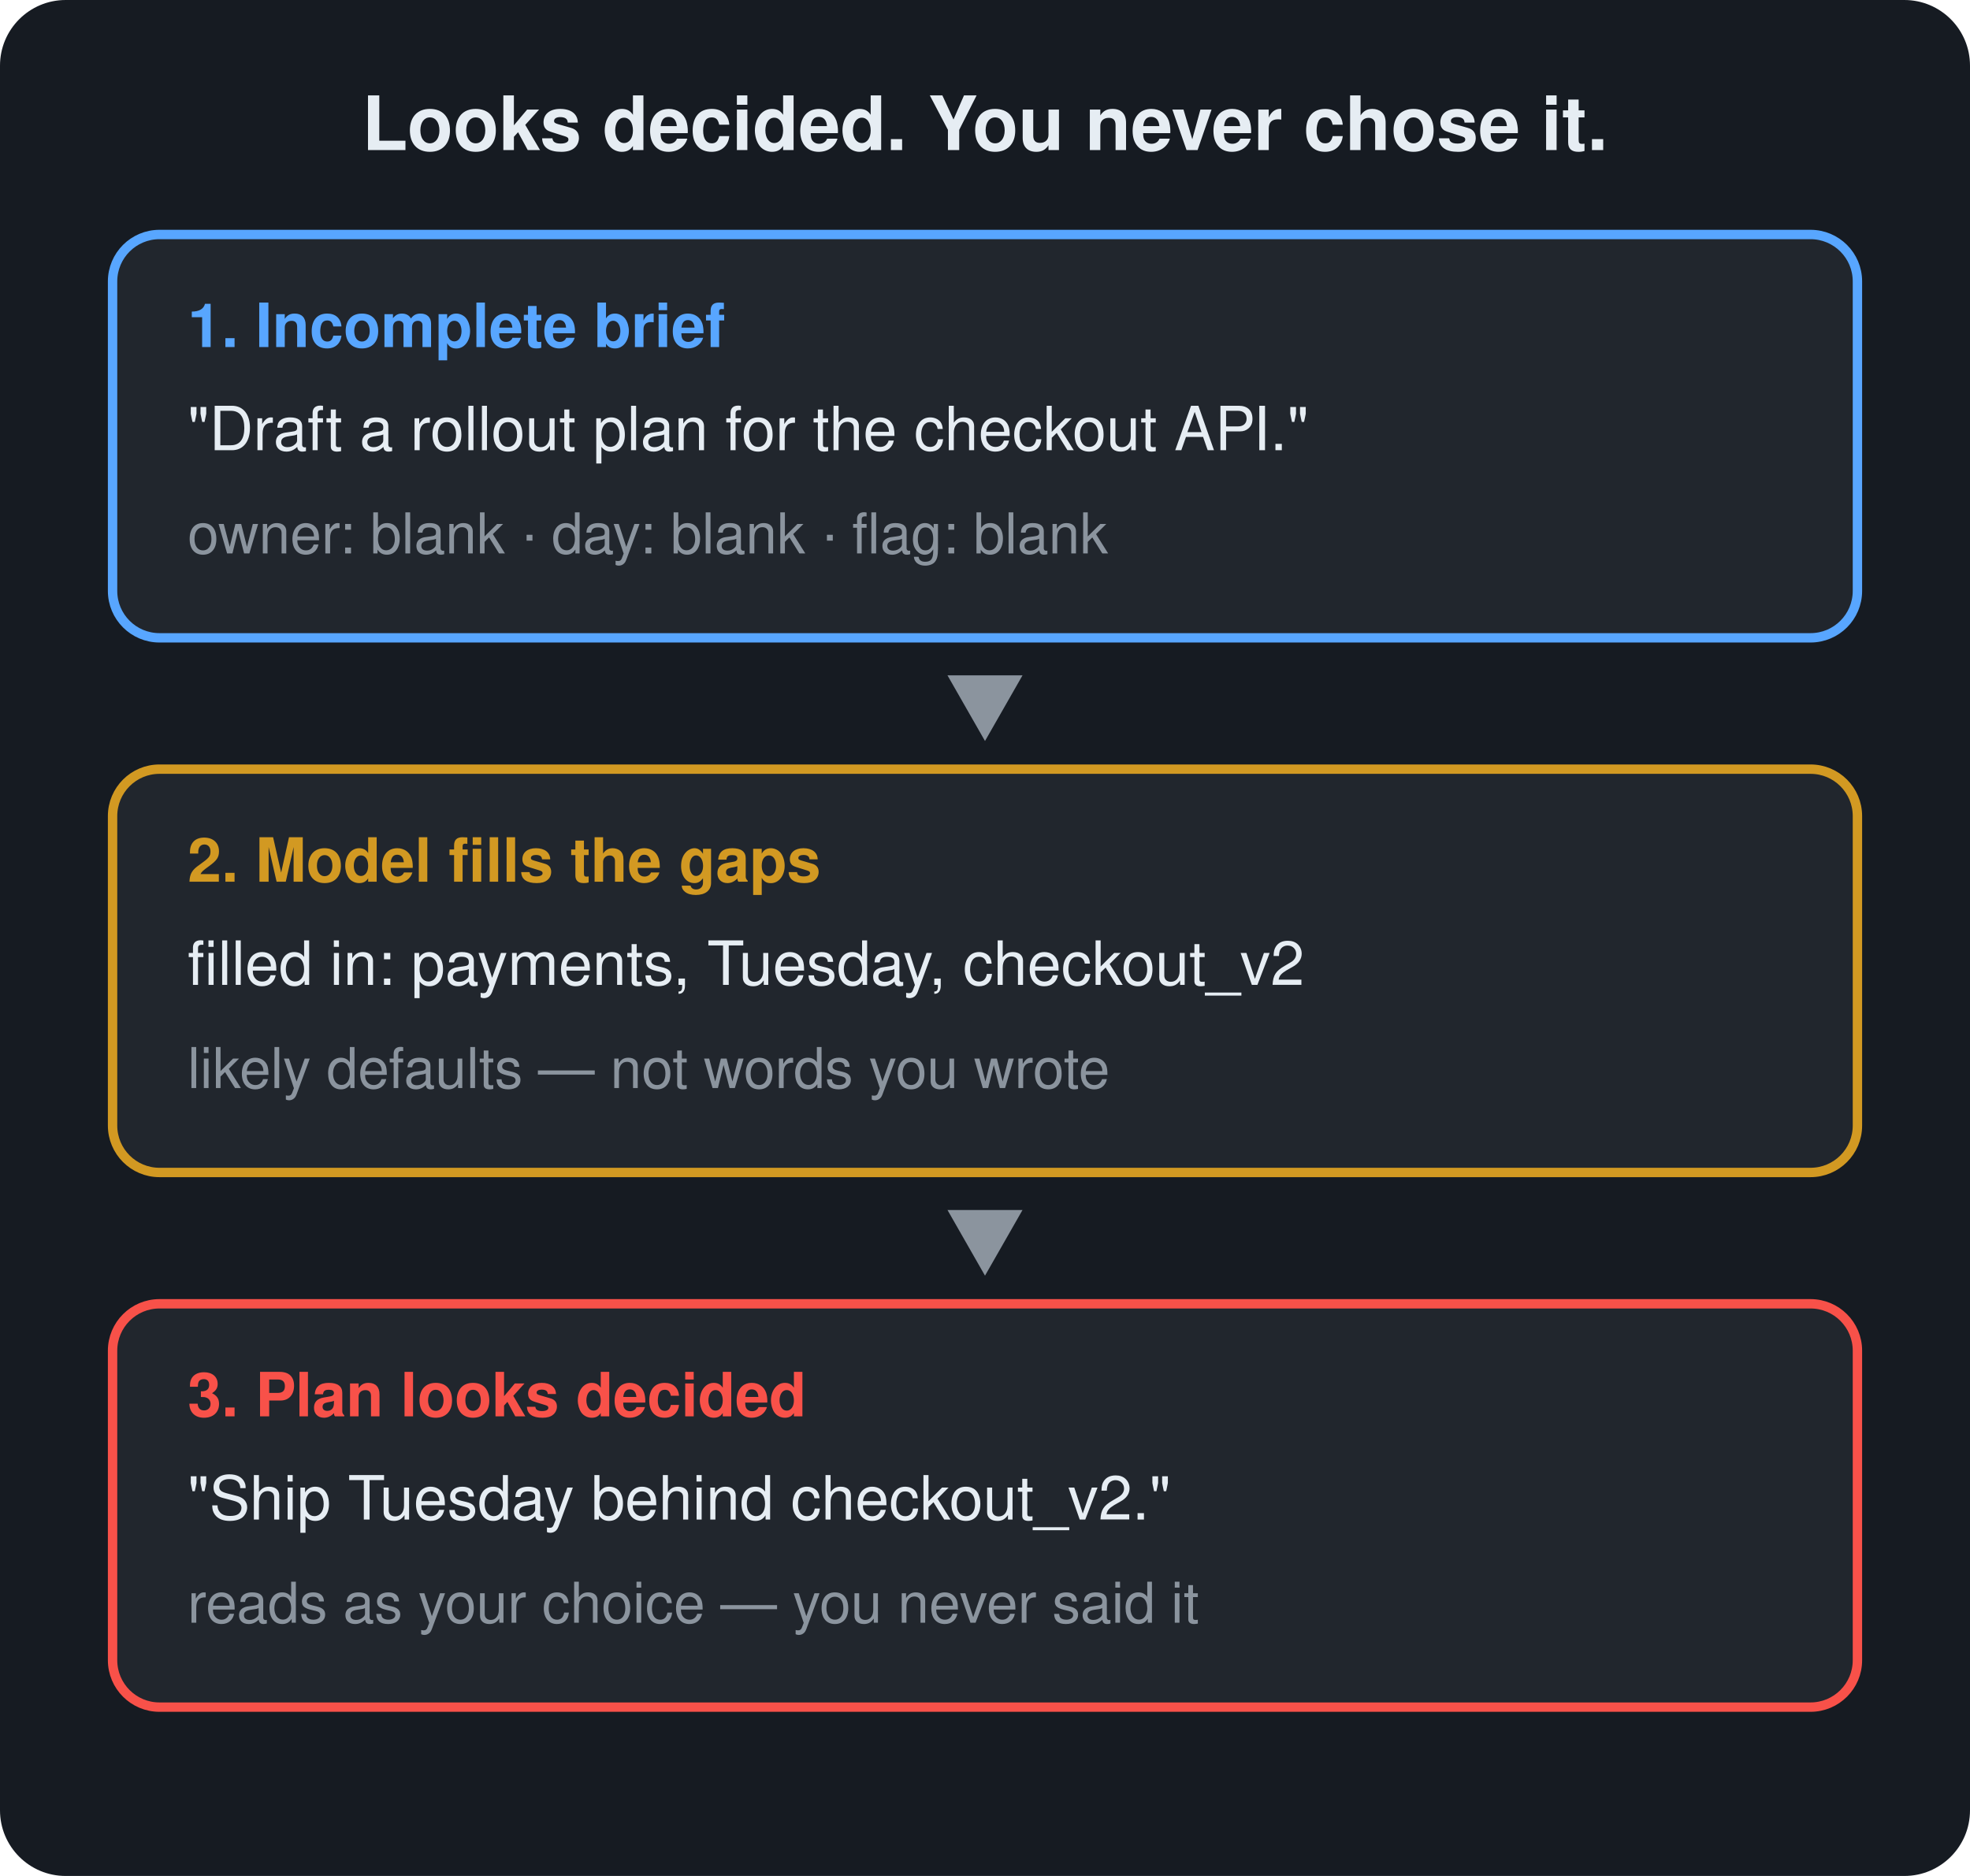
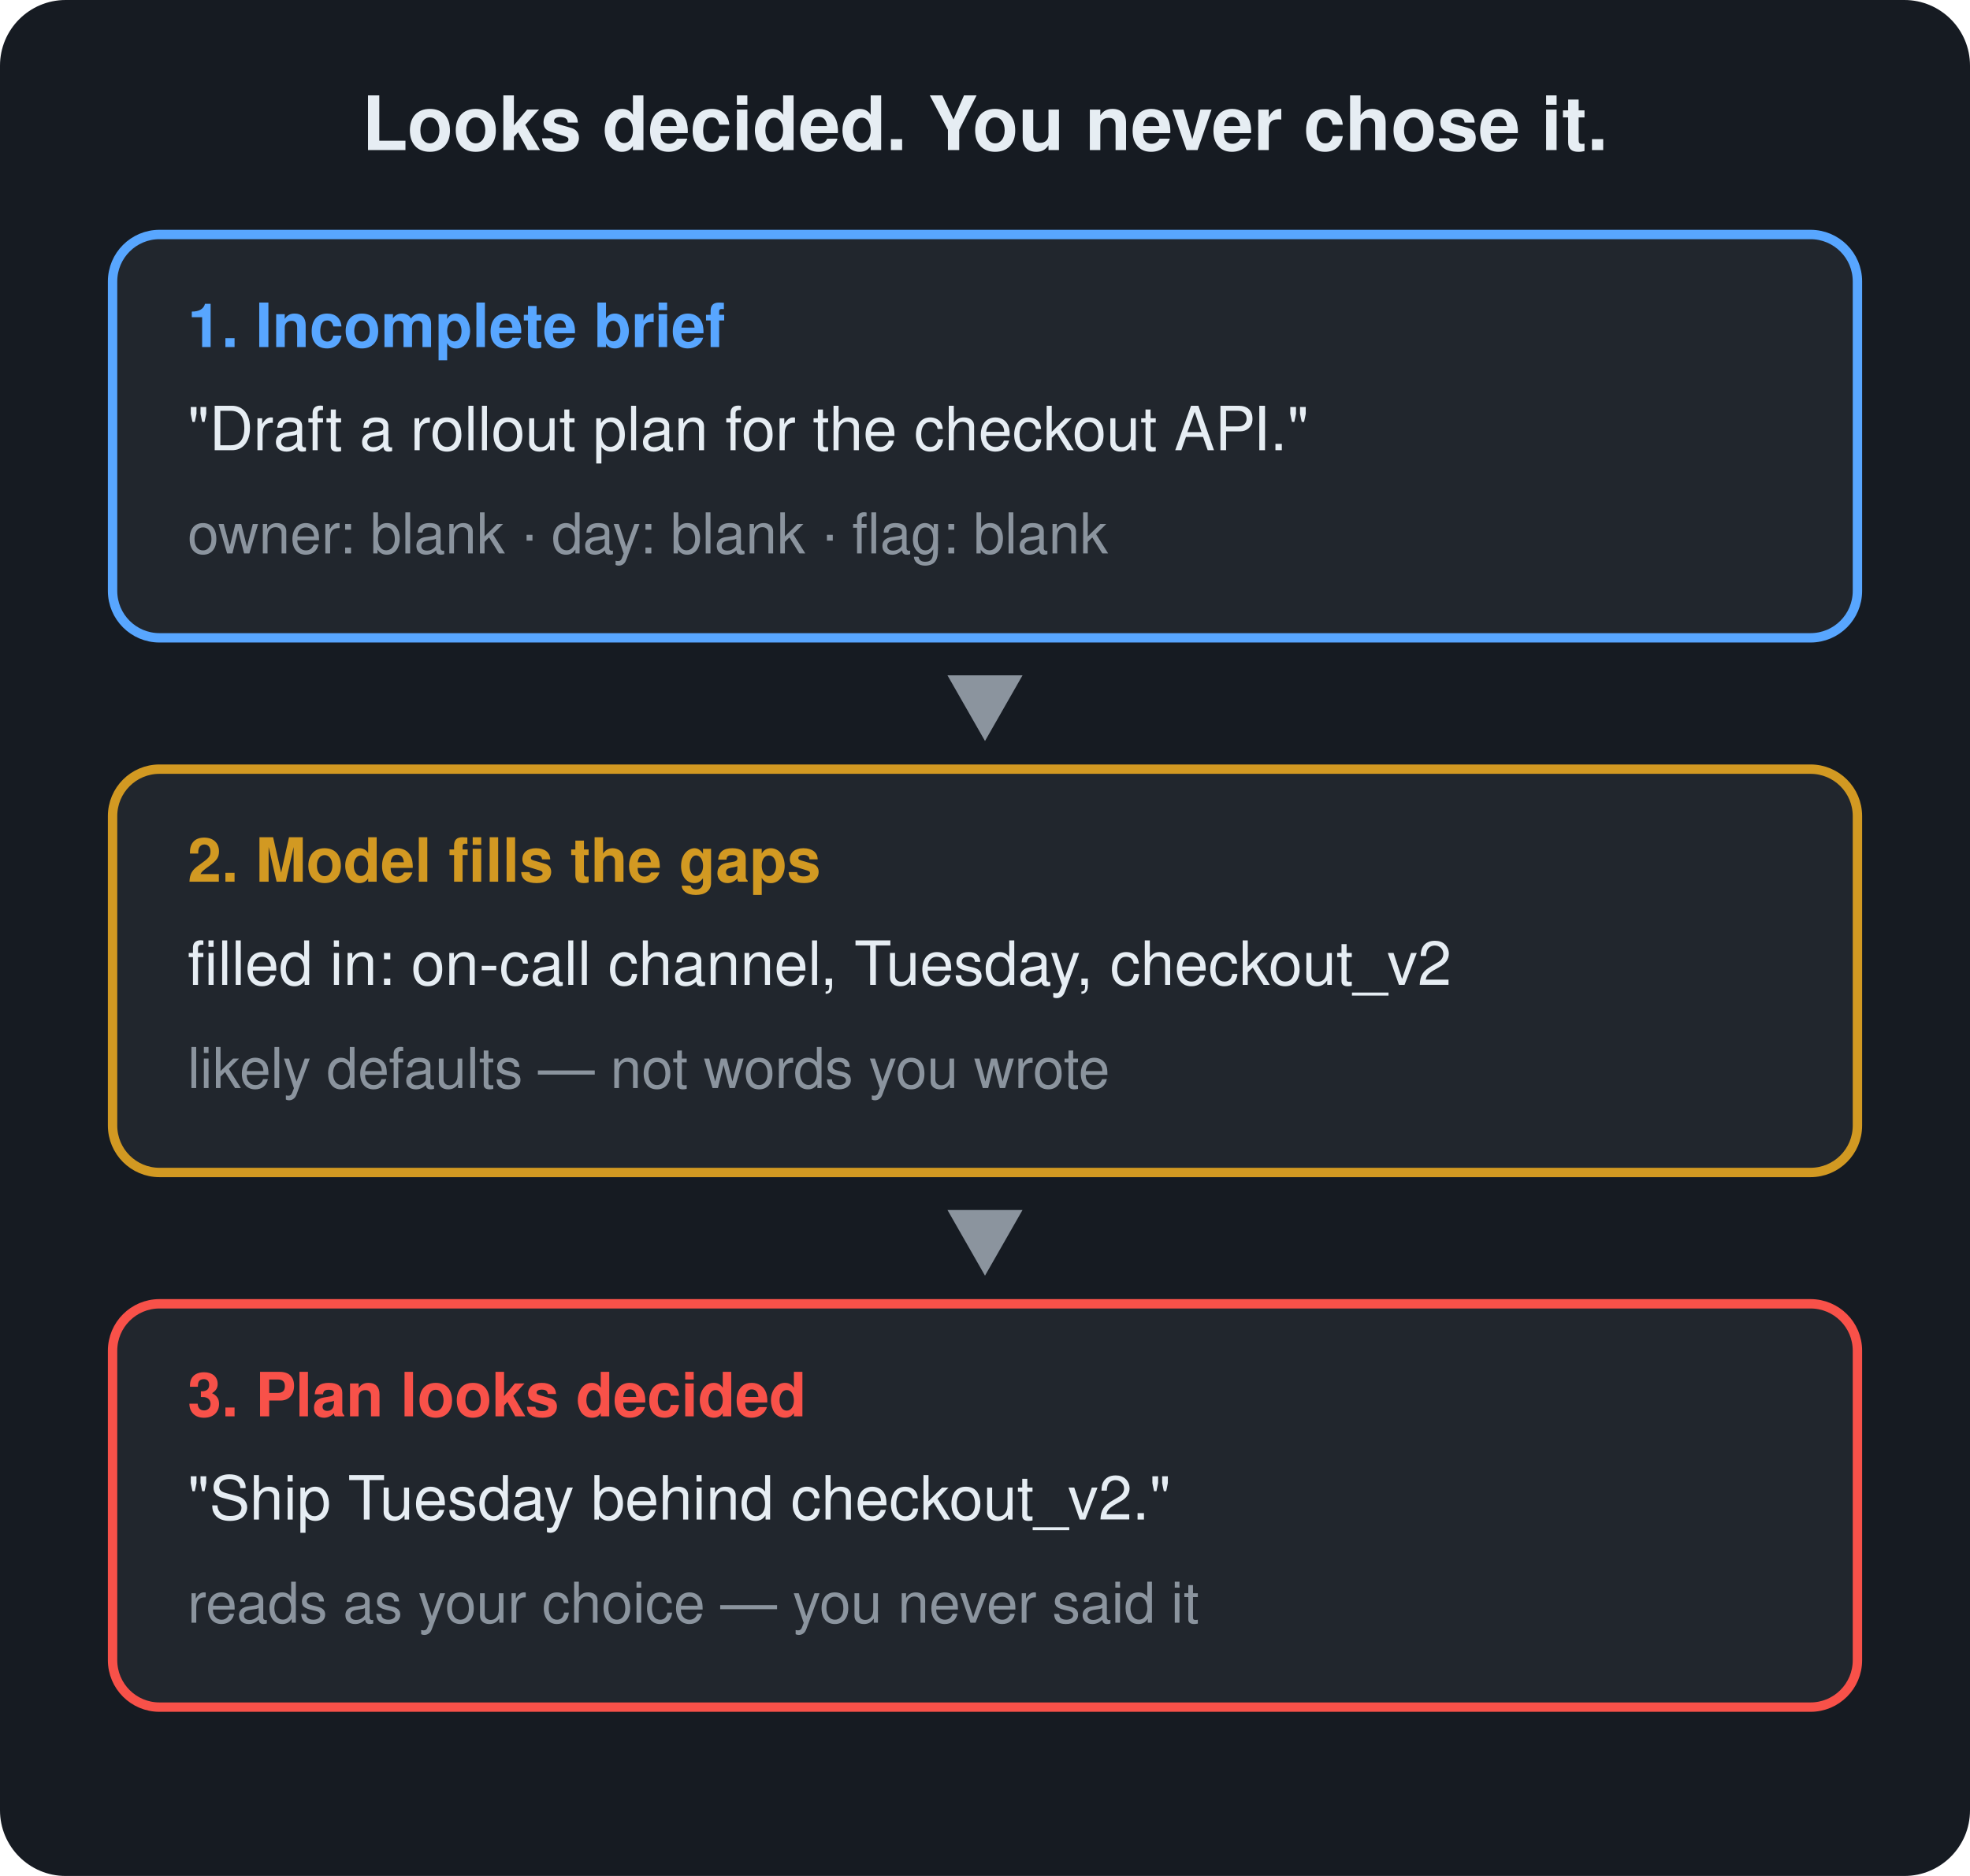
<svg xmlns="http://www.w3.org/2000/svg" width="420" height="400" viewBox="0 0 420 400" role="img" aria-labelledby="d2title d2desc">
  <rect width="420" height="400" rx="14" fill="#161b22" />
  <text x="210" y="32" text-anchor="middle" fill="#e6edf3" font-family="Segoe UI, Helvetica, Arial, sans-serif" font-size="16" font-weight="700">Looks decided. You never chose it.</text>
  <rect x="24" y="50" width="372" height="86" rx="10" fill="#21262d" stroke="#58a6ff" stroke-width="2" />
  <text x="40" y="74" fill="#58a6ff" font-family="Segoe UI, Helvetica, Arial, sans-serif" font-size="13" font-weight="700">1. Incomplete brief</text>
  <text x="40" y="96" fill="#e6edf3" font-family="Segoe UI, Helvetica, Arial, sans-serif" font-size="13">"Draft a rollout plan for the checkout API."</text>
  <text x="40" y="118" fill="#8b949e" font-family="Segoe UI, Helvetica, Arial, sans-serif" font-size="12">owner: blank   ·   day: blank   ·   flag: blank</text>
  <polygon points="202,144 218,144 210,158" fill="#8b949e" />
  <rect x="24" y="164" width="372" height="86" rx="10" fill="#21262d" stroke="#d29922" stroke-width="2" />
  <text x="40" y="188" fill="#d29922" font-family="Segoe UI, Helvetica, Arial, sans-serif" font-size="13" font-weight="700">2. Model fills the gaps</text>
-   <text x="40" y="210" fill="#e6edf3" font-family="Segoe UI, Helvetica, Arial, sans-serif" font-size="13">filled in: payments, Tuesday, checkout_v2</text>
+   <text x="40" y="210" fill="#e6edf3" font-family="Segoe UI, Helvetica, Arial, sans-serif" font-size="13">filled in: on-call channel, Tuesday, checkout_v2</text>
  <text x="40" y="232" fill="#8b949e" font-family="Segoe UI, Helvetica, Arial, sans-serif" font-size="12">likely defaults — not words you wrote</text>
  <polygon points="202,258 218,258 210,272" fill="#8b949e" />
  <rect x="24" y="278" width="372" height="86" rx="10" fill="#21262d" stroke="#f85149" stroke-width="2" />
  <text x="40" y="302" fill="#f85149" font-family="Segoe UI, Helvetica, Arial, sans-serif" font-size="13" font-weight="700">3. Plan looks decided</text>
  <text x="40" y="324" fill="#e6edf3" font-family="Segoe UI, Helvetica, Arial, sans-serif" font-size="13">"Ship Tuesday behind checkout_v2."</text>
  <text x="40" y="346" fill="#8b949e" font-family="Segoe UI, Helvetica, Arial, sans-serif" font-size="12">reads as your choice — you never said it</text>
</svg>
